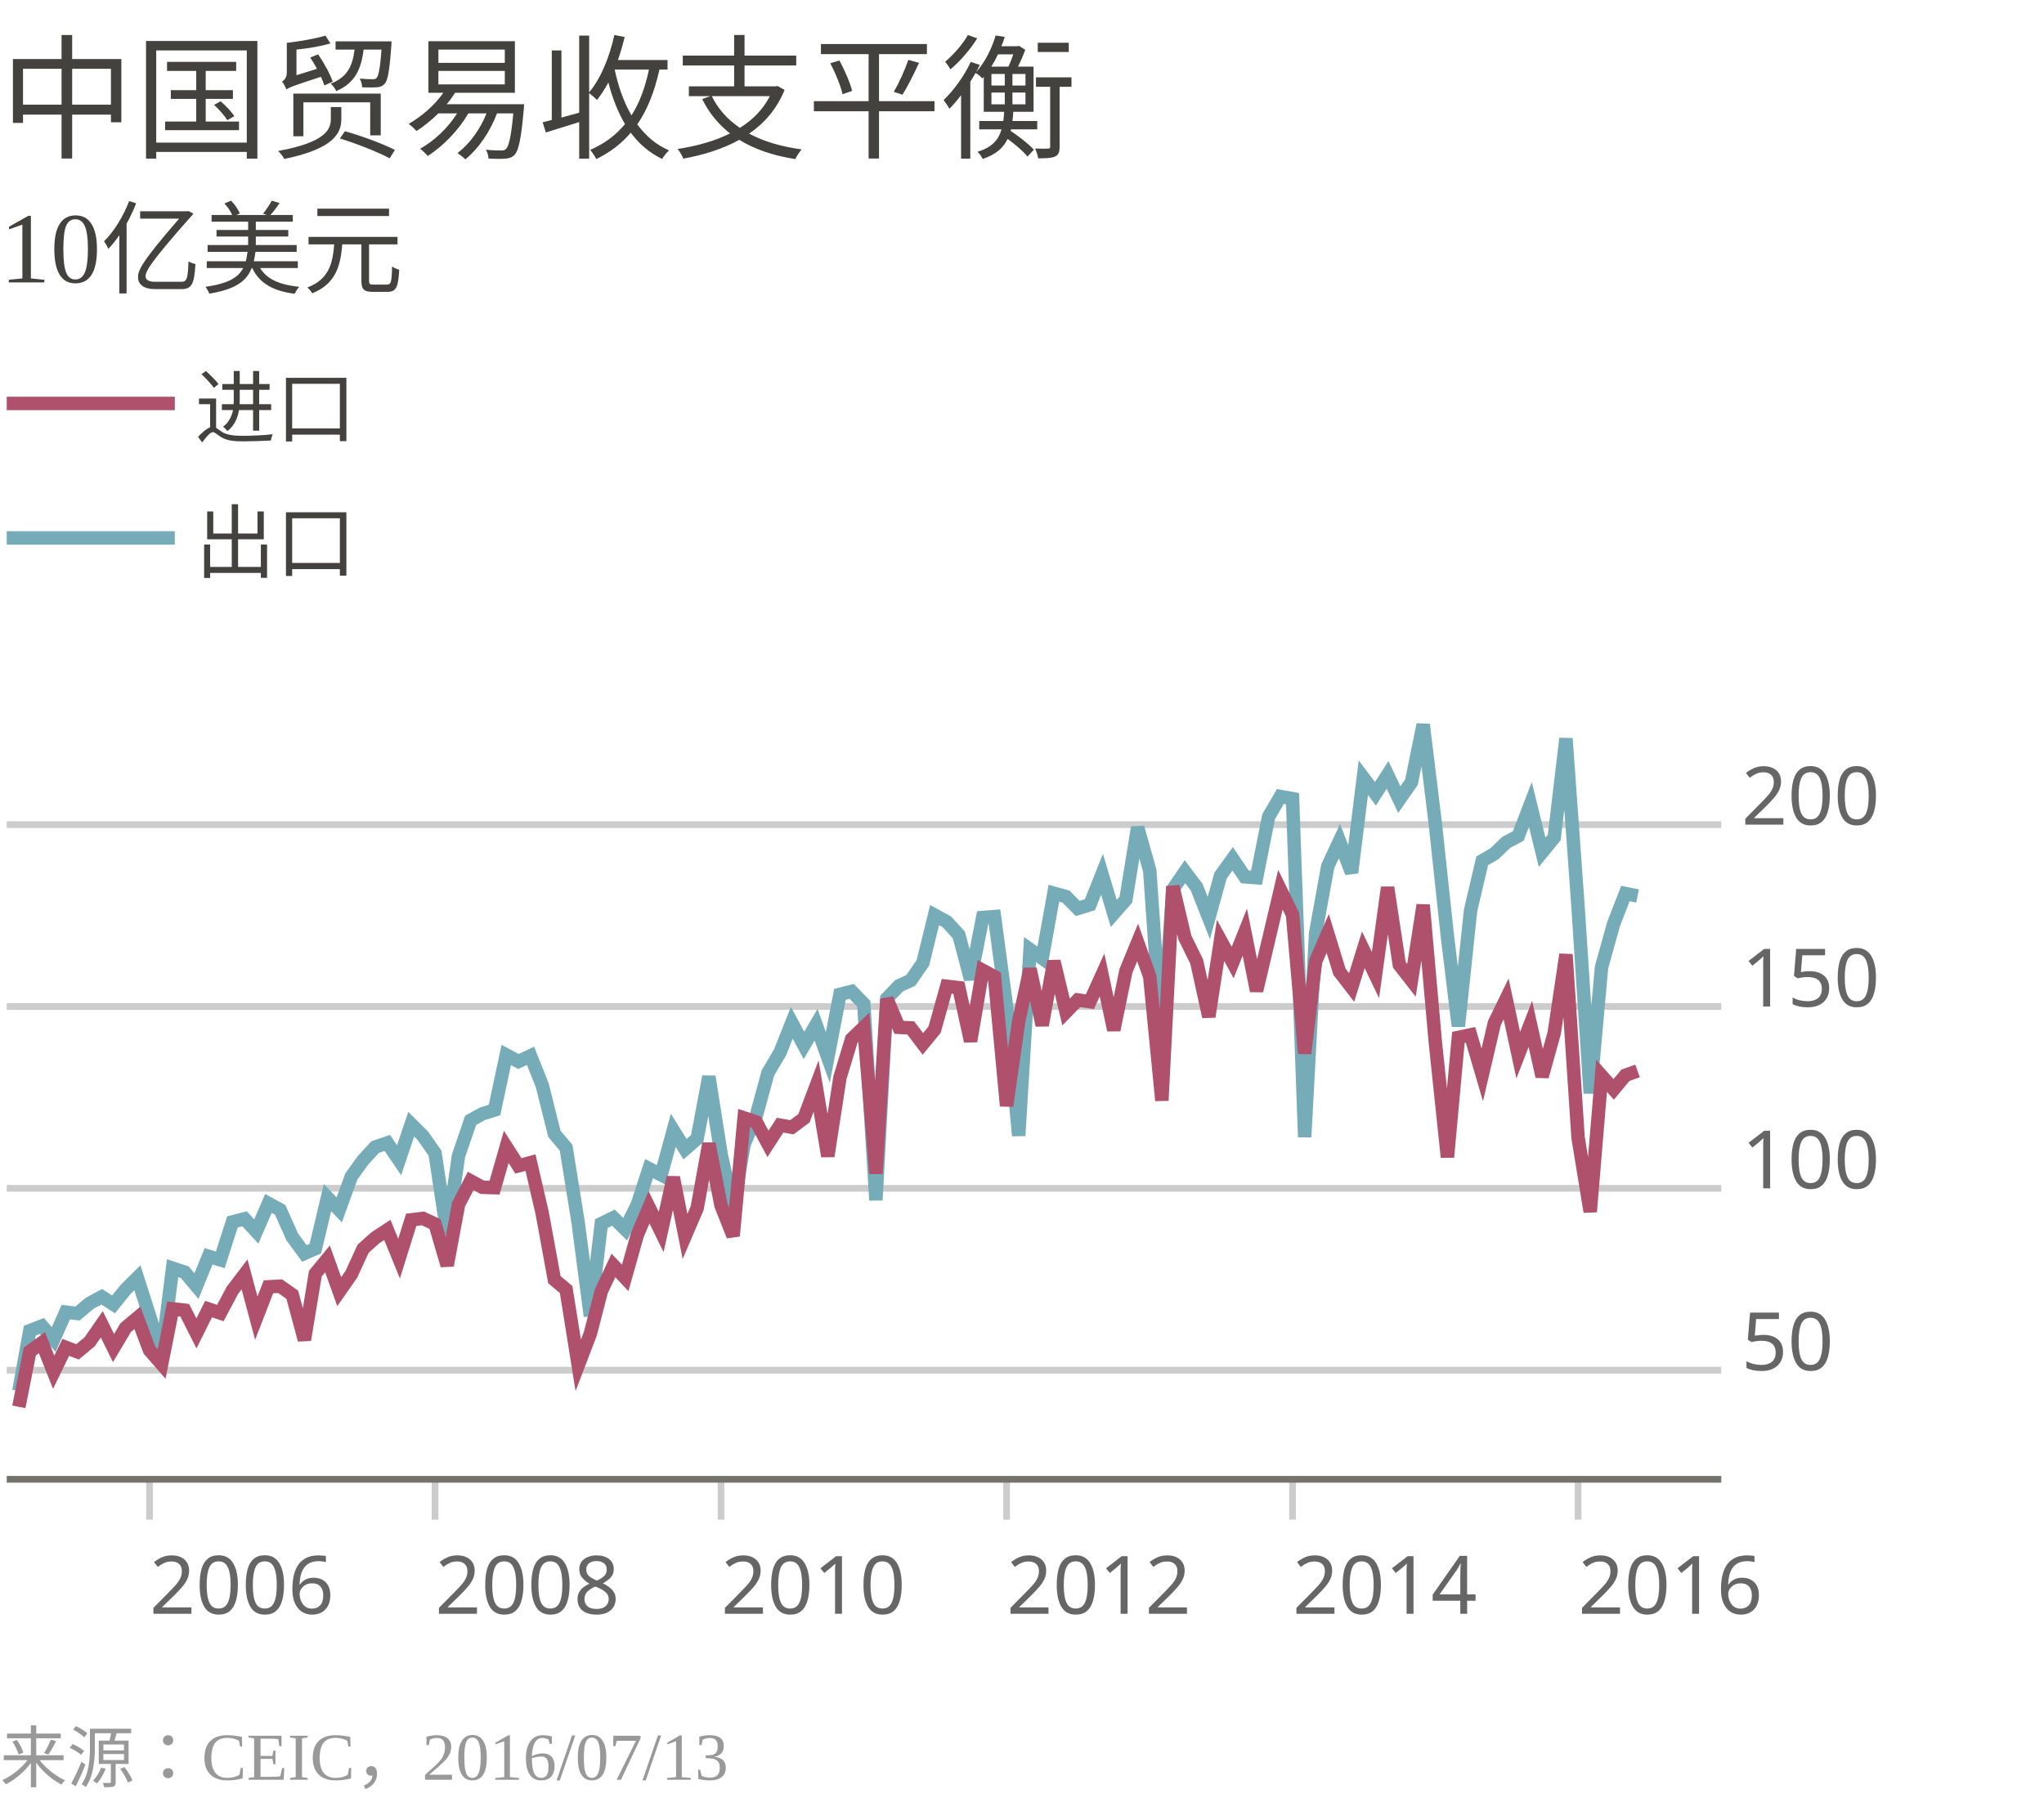
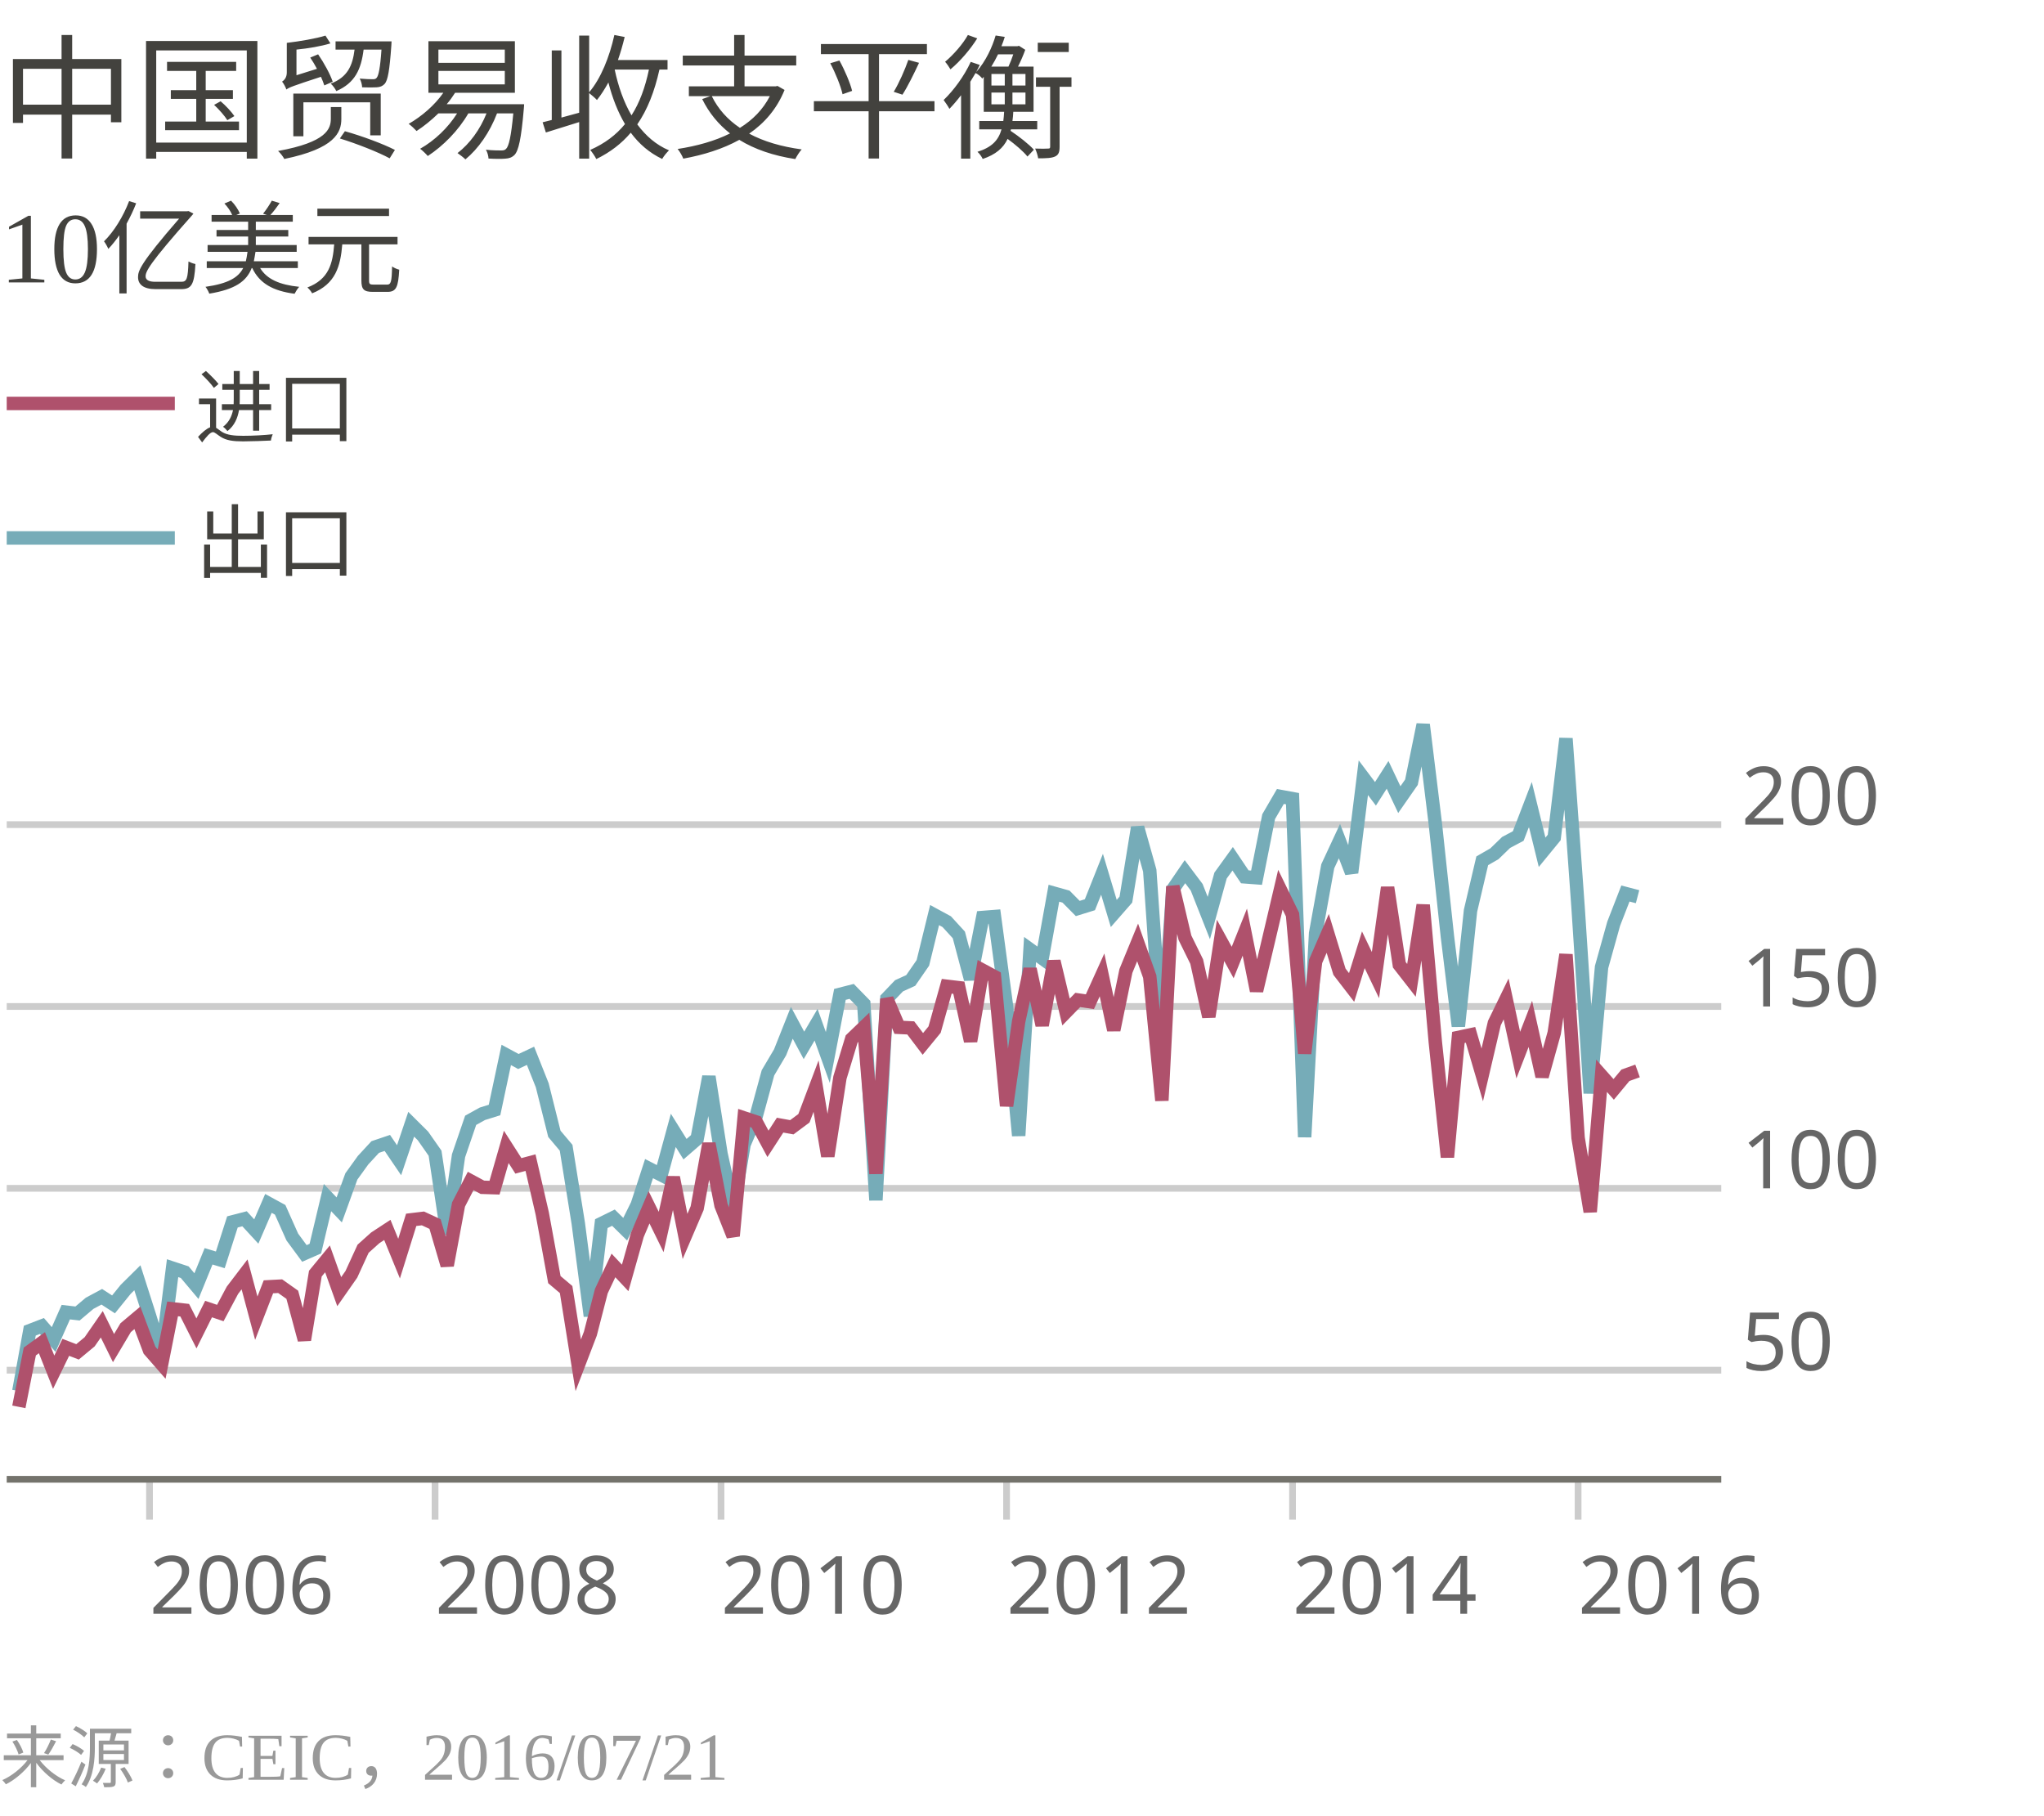
<svg xmlns="http://www.w3.org/2000/svg" viewBox="0 0 304 270">
  <text class="chart-title" fill="#43423e" font-size="20" y="22">中国贸易收支平衡</text>
  <text class="chart-subtitle" fill="#43423e" font-size="15" y="42">10亿美元</text>
-   <text class="chart-source" font-size="10" fill-opacity="0.4" y="265">来源：CEIC，2016/07/13</text>
+   <text class="chart-source" font-size="10" fill-opacity="0.4" y="265">来源：CEIC，2016/07/21</text>
  <g transform="translate(1,100)">
    <g transform="translate(0,120)" class="x axis">
      <g class="tick" style="" transform="translate(21.23546,0)">
        <line y2="6" x2="0" fill="none" stroke="#000" stroke-opacity="0.2" />
        <text dy="0" style="" y="20" x="0" font-family="MetricWeb,sans-serif" fill-opacity="0.6" font-size="12" text-anchor="start">2006</text>
      </g>
      <g class="tick" style="" transform="translate(63.70637,0)">
        <line y2="6" x2="0" fill="none" stroke="#000" stroke-opacity="0.2" />
        <text dy="0" style="" y="20" x="0" font-family="MetricWeb,sans-serif" fill-opacity="0.6" font-size="12" text-anchor="start">2008</text>
      </g>
      <g class="tick" style="" transform="translate(106.2355,0)">
        <line y2="6" x2="0" fill="none" stroke="#000" stroke-opacity="0.2" />
        <text dy="0" style="" y="20" x="0" font-family="MetricWeb,sans-serif" fill-opacity="0.6" font-size="12" text-anchor="start">2010</text>
      </g>
      <g class="tick" style="" transform="translate(148.7064,0)">
        <line y2="6" x2="0" fill="none" stroke="#000" stroke-opacity="0.2" />
        <text dy="0" style="" y="20" x="0" font-family="MetricWeb,sans-serif" fill-opacity="0.6" font-size="12" text-anchor="start">2012</text>
      </g>
      <g class="tick" style="" transform="translate(191.2355,0)">
        <line y2="6" x2="0" fill="none" stroke="#000" stroke-opacity="0.2" />
        <text dy="0" style="" y="20" x="0" font-family="MetricWeb,sans-serif" fill-opacity="0.6" font-size="12" text-anchor="start">2014</text>
      </g>
      <g class="tick" style="" transform="translate(233.7064,0)">
        <line y2="6" x2="0" fill="none" stroke="#000" stroke-opacity="0.2" />
        <text dy="0" style="" y="20" x="0" font-family="MetricWeb,sans-serif" fill-opacity="0.6" font-size="12" text-anchor="start">2016</text>
      </g>
      <path class="domain" d="M0,0V0H255V0" fill="none" stroke="#74736c" />
    </g>
    <g transform="translate(255,0)" class="y axis">
      <g class="tick" style="" transform="translate(0,103.7727)">
        <line x2="-255" y2="0" fill="none" stroke="#000" stroke-opacity="0.2" />
        <text dy="0" style="text-anchor: start;" x="3" y="0" font-family="MetricWeb,sans-serif" fill-opacity="0.6" font-size="12">50</text>
      </g>
      <g class="tick" style="" transform="translate(0,76.72727)">
        <line x2="-255" y2="0" fill="none" stroke="#000" stroke-opacity="0.2" />
        <text dy="0" style="text-anchor: start;" x="3" y="0" font-family="MetricWeb,sans-serif" fill-opacity="0.6" font-size="12">100</text>
      </g>
      <g class="tick" style="" transform="translate(0,49.68182)">
        <line x2="-255" y2="0" fill="none" stroke="#000" stroke-opacity="0.2" />
        <text dy="0" style="text-anchor: start;" x="3" y="0" font-family="MetricWeb,sans-serif" fill-opacity="0.6" font-size="12">150</text>
      </g>
      <g class="tick" style="" transform="translate(0,22.63636)">
        <line x2="-255" y2="0" fill="none" stroke="#000" stroke-opacity="0.2" />
        <text dy="0" style="text-anchor: start;" x="3" y="0" font-family="MetricWeb,sans-serif" fill-opacity="0.6" font-size="12">200</text>
      </g>
      <path class="domain" d="M-255,1H0V120H-255" fill="none" stroke="#000" stroke-opacity="0" />
    </g>
    <g class="chart-key" transform="translate(0,-35)">
      <g class="key-element" transform="translate(0,0)">
        <text x="28" font-size="12" fill="#43423e">进口</text>
        <line x1="0" x2="25" y1="-5" y2="-5" stroke-width="2" fill="none" stroke="#af516c" />
      </g>
      <g class="key-element" transform="translate(0,20)">
        <text x="28" font-size="12" fill="#43423e">出口</text>
        <line x1="0" x2="25" y1="-5" y2="-5" stroke-width="2" fill="none" stroke="#76acb8" />
      </g>
    </g>
    <g>
-       <path d="M1.804,106.871L3.433,97.894L5.236,97.2L6.982,99.214L8.785,95.14L10.53,95.343L12.334,93.82L14.138,92.854L15.883,93.987L17.687,91.755L19.432,90.027L21.235,95.665L23.039,101.551L24.668,88.602L26.472,89.196L28.217,91.27L30.021,86.836L31.766,87.363L33.569,81.722L35.373,81.255L37.118,83.149L38.922,78.97L40.667,79.922L42.471,83.965L44.274,86.412L45.903,85.693L47.707,78.107L49.452,79.938L51.256,74.96L53.001,72.538L54.805,70.585L56.608,69.976L58.354,72.549L60.157,67.196L61.903,68.93L63.706,71.505L65.51,83.56L67.197,71.879L69.001,66.608L70.746,65.641L72.55,65.08L74.295,56.889L76.099,57.864L77.902,57.019L79.648,61.405L81.451,68.621L83.196,70.692L85,81.891L86.804,95.716L88.433,81.979L90.236,81.09L91.982,82.808L93.785,79.155L95.53,73.795L97.334,74.722L99.138,68.106L100.883,70.906L102.687,69.342L104.432,60.108L106.235,71.602L108.039,79.69L109.668,70.176L111.472,65.952L113.217,59.549L115.021,56.5L116.766,52.105L118.569,55.468L120.373,52.394L122.118,57.265L123.922,47.883L125.667,47.438L127.471,49.285L129.274,78.493L130.903,48.492L132.707,46.607L134.452,45.81L136.256,43.201L138.001,36.09L139.805,37.07L141.608,39.041L143.354,45.63L145.157,36.449L146.903,36.312L148.706,49.715L150.51,68.9L152.197,41.212L154.001,42.514L155.746,32.837L157.55,33.344L159.295,35.11L161.099,34.551L162.902,30.02L164.648,35.85L166.451,33.789L168.196,23.053L170,29.47L171.804,55.433L173.433,32.27L175.236,29.635L176.982,31.958L178.785,36.529L180.53,30.214L182.334,27.716L184.138,30.401L185.883,30.531L187.687,21.444L189.432,18.448L191.235,18.779L193.039,69.104L194.668,38.805L196.472,28.835L198.217,25.085L200.021,29.783L201.766,15.663L203.569,18.057L205.373,15.233L207.118,18.922L208.922,16.329L210.667,7.755L212.471,22.497L214.274,39.301L215.903,52.62L217.707,35.439L219.452,28.014L221.256,26.977L223.001,25.289L224.805,24.33L226.608,19.632L228.354,26.75L230.157,24.549L231.903,9.826L233.706,34.977L235.51,62.585L237.197,43.833L239.001,37.372L240.746,32.882L242.55,33.247" stroke-width="2" fill="none" stroke="#76acb8" />
+       <path d="M1.804,106.871L3.433,97.894L5.236,97.2L6.982,99.214L8.785,95.14L10.53,95.343L12.334,93.82L14.138,92.854L15.883,93.987L17.687,91.755L19.432,90.027L21.235,95.665L23.039,101.551L24.668,88.602L26.472,89.196L28.217,91.27L30.021,86.836L31.766,87.363L33.569,81.722L35.373,81.255L37.118,83.149L38.922,78.97L40.667,79.922L42.471,83.965L44.274,86.412L45.903,85.693L47.707,78.107L49.452,79.938L51.256,74.96L53.001,72.538L54.805,70.585L56.608,69.976L58.354,72.549L60.157,67.196L61.903,68.93L63.706,71.505L65.51,83.56L67.197,71.879L69.001,66.608L70.746,65.641L72.55,65.08L74.295,56.889L76.099,57.864L77.902,57.019L79.648,61.405L81.451,68.621L83.196,70.692L85,81.891L86.804,95.716L88.433,81.979L90.236,81.09L91.982,82.808L93.785,79.155L95.53,73.795L97.334,74.722L99.138,68.106L100.883,70.906L102.687,69.342L104.432,60.108L106.235,71.602L108.039,79.69L109.668,70.176L111.472,65.952L113.217,59.549L115.021,56.5L116.766,52.105L118.569,55.468L120.373,52.394L122.118,57.265L123.922,47.883L125.667,47.438L127.471,49.285L129.274,78.493L130.903,48.492L132.707,46.607L134.452,45.81L136.256,43.201L138.001,36.09L139.805,37.07L141.608,39.041L143.354,45.63L145.157,36.449L146.903,36.312L148.706,49.715L150.51,68.9L152.197,41.212L154.001,42.514L155.746,32.837L157.55,33.344L159.295,35.11L161.099,34.551L162.902,30.02L164.648,35.85L166.451,33.789L168.196,23.053L170,29.47L171.804,55.433L173.433,32.27L175.236,29.635L176.982,31.958L178.785,36.529L180.53,30.214L182.334,27.716L184.138,30.401L185.883,30.531L187.687,21.444L189.432,18.448L191.235,18.779L193.039,69.104L194.668,38.805L196.472,28.835L198.217,25.085L200.021,29.783L201.766,15.663L203.569,18.057L205.373,15.233L207.118,18.922L208.922,16.329L210.667,7.755L212.471,22.497L214.274,39.301L215.903,52.62L217.707,35.439L219.452,28.014L221.256,26.977L223.001,25.289L224.805,24.33L226.608,19.632L228.354,26.75L230.157,24.549L231.903,9.826L233.706,34.977L235.51,62.585L237.197,43.833L239.001,37.372L240.746,32.882L242.55,33.355" stroke-width="2" fill="none" stroke="#76acb8" />
      <path d="M1.804,109.227L3.433,100.995L5.236,99.683L6.982,104.076L8.785,100.375L10.53,101.047L12.334,99.55L14.138,96.945L15.883,100.486L17.687,97.451L19.432,95.986L21.235,100.798L23.039,102.862L24.668,94.655L26.472,94.853L28.217,98.304L30.021,94.681L31.766,95.273L33.569,91.889L35.373,89.524L37.118,96.039L38.922,91.372L40.667,91.279L42.471,92.555L44.274,99.262L45.903,89.41L47.707,87.219L49.452,92.094L51.256,89.515L53.001,85.713L54.805,84.094L56.608,82.911L58.354,87.181L60.157,81.412L61.903,81.201L63.706,82.042L65.51,88.188L67.197,79.131L69.001,75.63L70.746,76.572L72.55,76.629L74.295,70.563L76.099,73.386L77.902,72.906L79.648,80.466L81.451,90.305L83.196,91.777L85,103.046L86.804,98.335L88.433,92.019L90.236,88.195L91.982,90.05L93.785,83.664L95.53,79.545L97.334,83.221L99.138,75.101L100.883,83.881L102.687,79.67L104.432,70.077L106.235,79.266L108.039,83.808L109.668,66.262L111.472,66.861L113.217,70.113L115.021,67.33L116.766,67.646L118.569,66.306L120.373,61.522L122.118,71.949L123.922,60.264L125.667,54.513L127.471,52.779L129.274,74.541L130.903,48.567L132.707,52.785L134.452,52.868L136.256,55.249L138.001,53.12L139.805,46.676L141.608,46.891L143.354,54.843L145.157,44.307L146.903,45.248L148.706,64.47L150.51,51.87L152.197,44.105L154.001,52.481L155.746,42.952L157.55,50.503L159.295,48.712L161.099,48.972L162.902,44.986L164.648,53.185L166.451,44.409L168.196,40.156L170,45.236L171.804,63.669L173.433,31.825L175.236,39.459L176.982,43.006L178.785,51.201L180.53,39.852L182.334,43.142L184.138,38.627L185.883,47.357L187.687,39.727L189.432,32.318L191.235,36.017L193.039,56.669L194.668,42.972L196.472,38.816L198.217,44.515L200.021,46.856L201.766,41.249L203.569,45.014L205.373,31.981L207.118,43.482L208.922,45.795L210.667,34.59L212.471,54.969L214.274,72.091L215.903,54.286L217.707,53.903L219.452,59.856L221.256,52.15L223.001,48.561L224.805,56.915L226.608,52.271L228.354,60.093L230.157,53.62L231.903,41.95L233.706,69.209L235.51,80.215L237.197,59.983L239.001,62.014L240.746,59.914L242.55,59.269" stroke-width="2" fill="none" stroke="#af516c" />
    </g>
  </g>
</svg>
